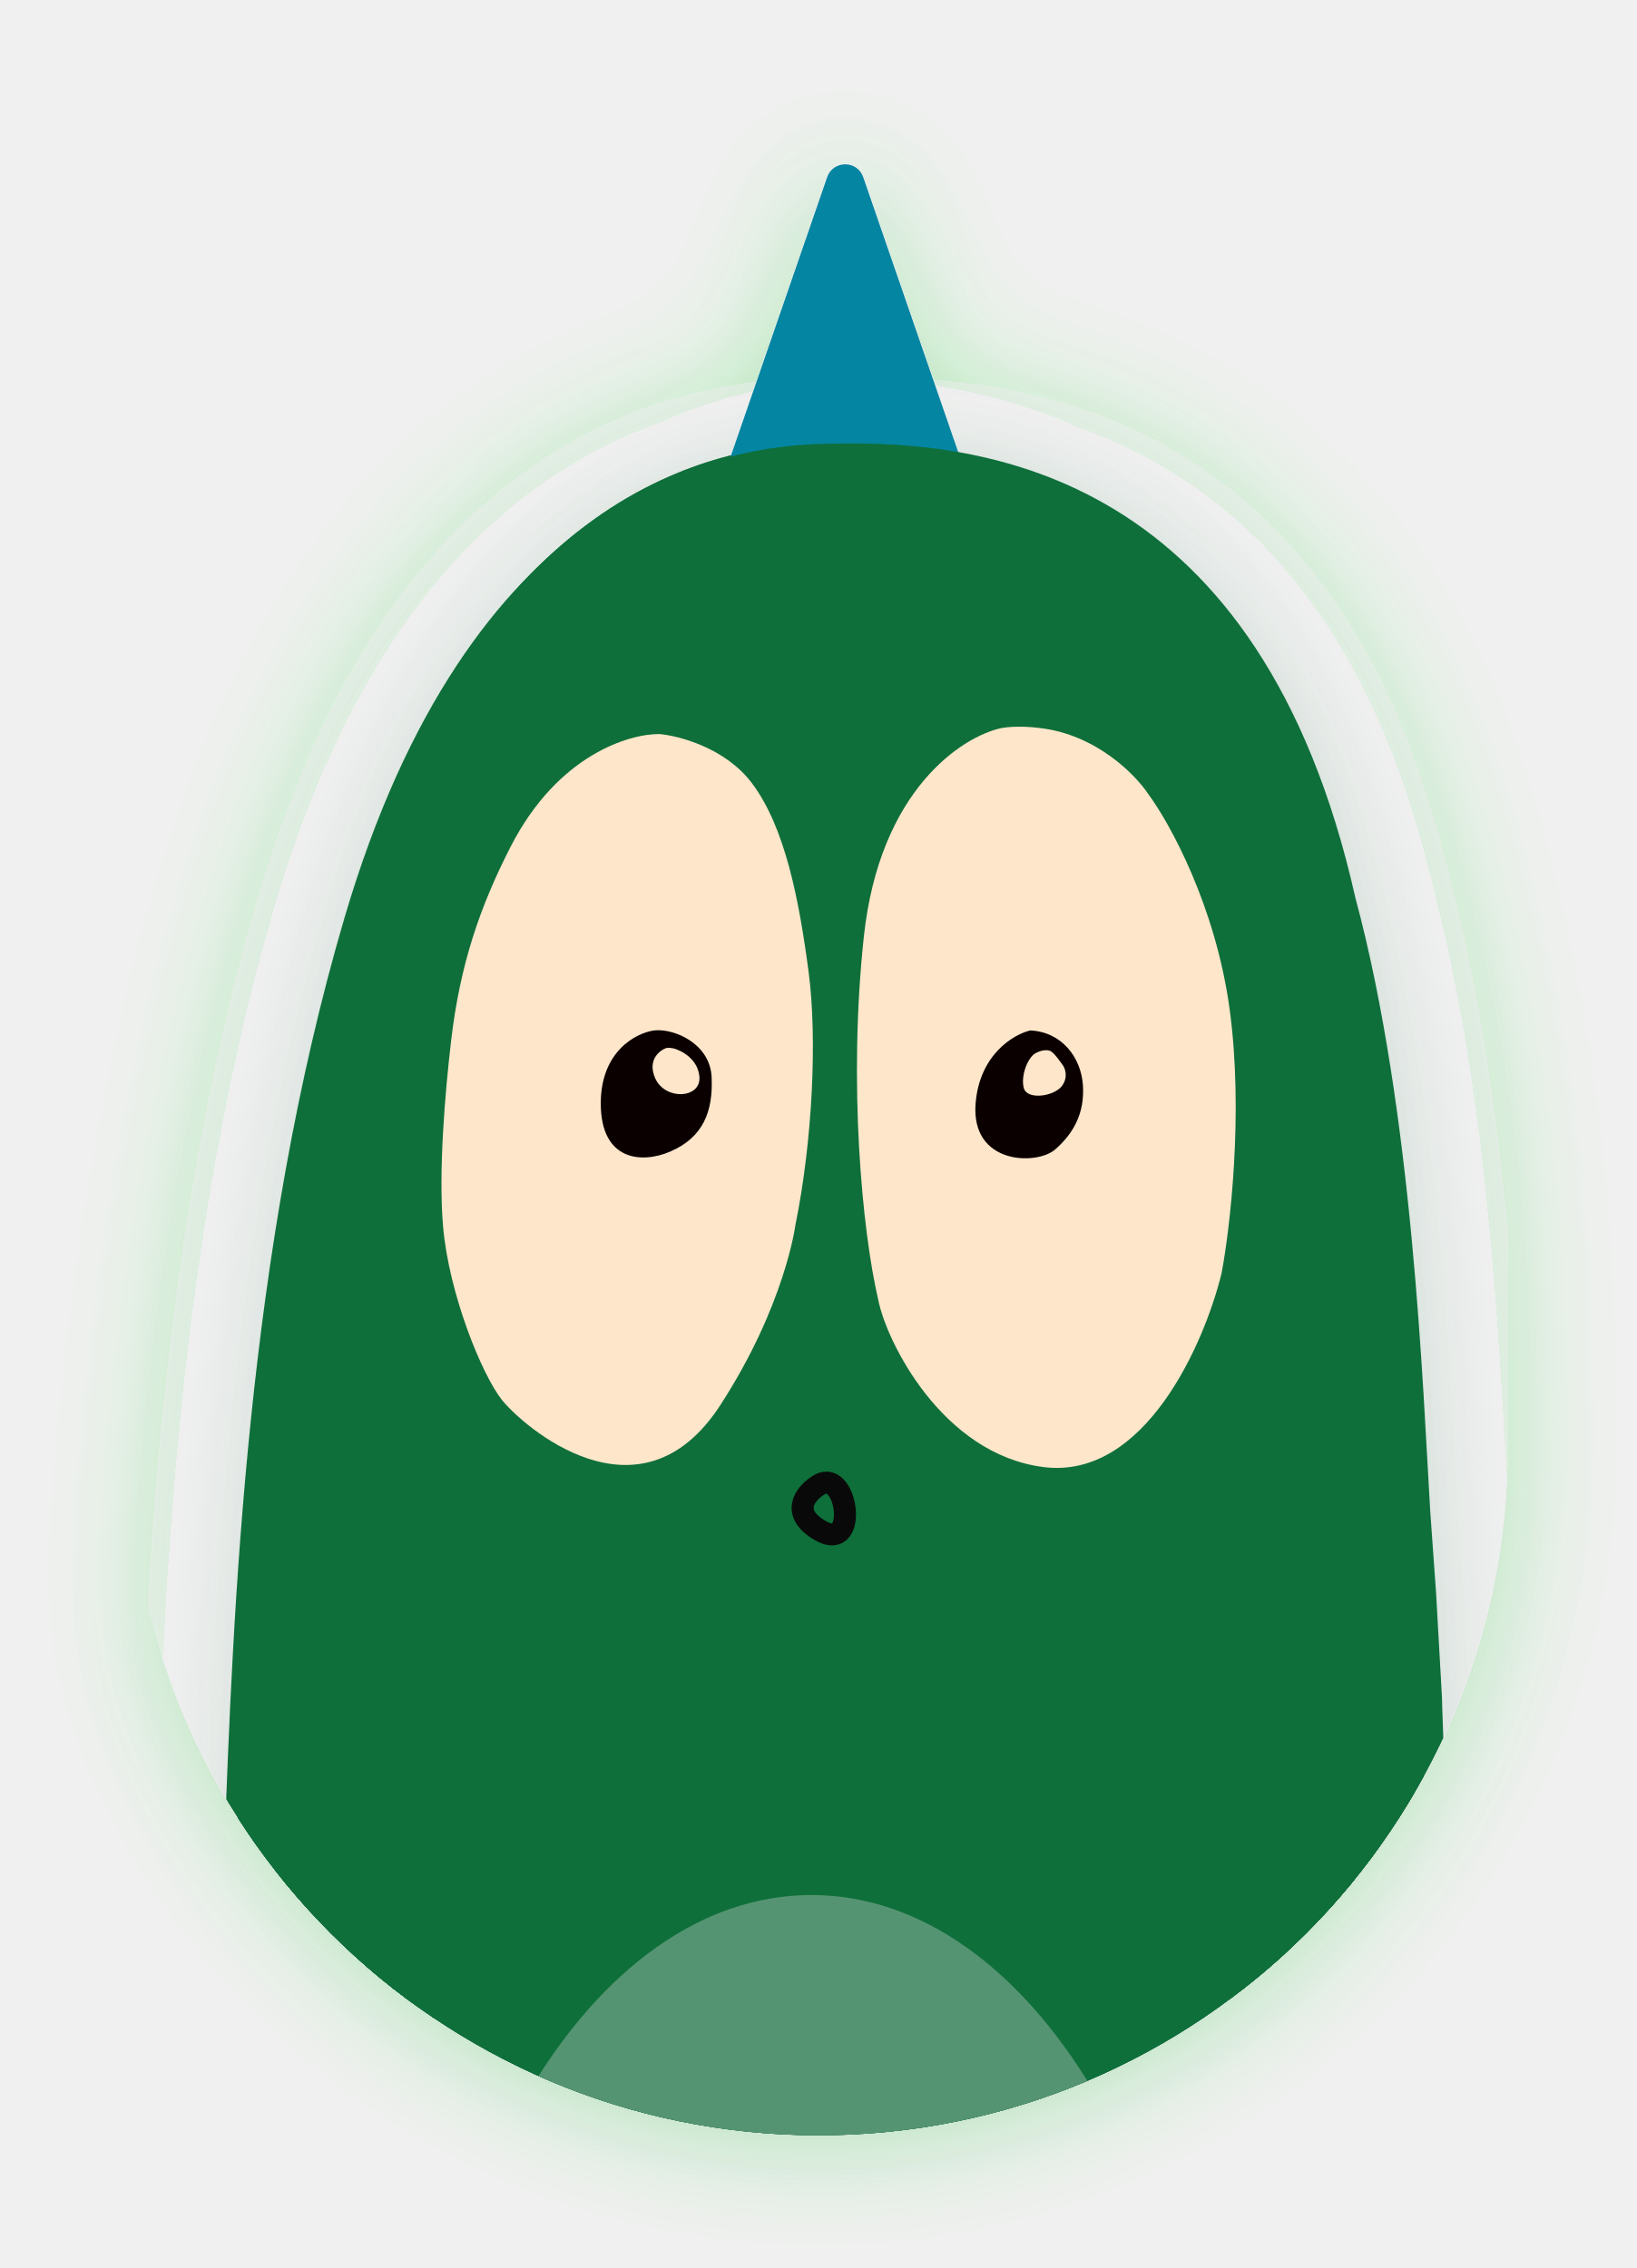
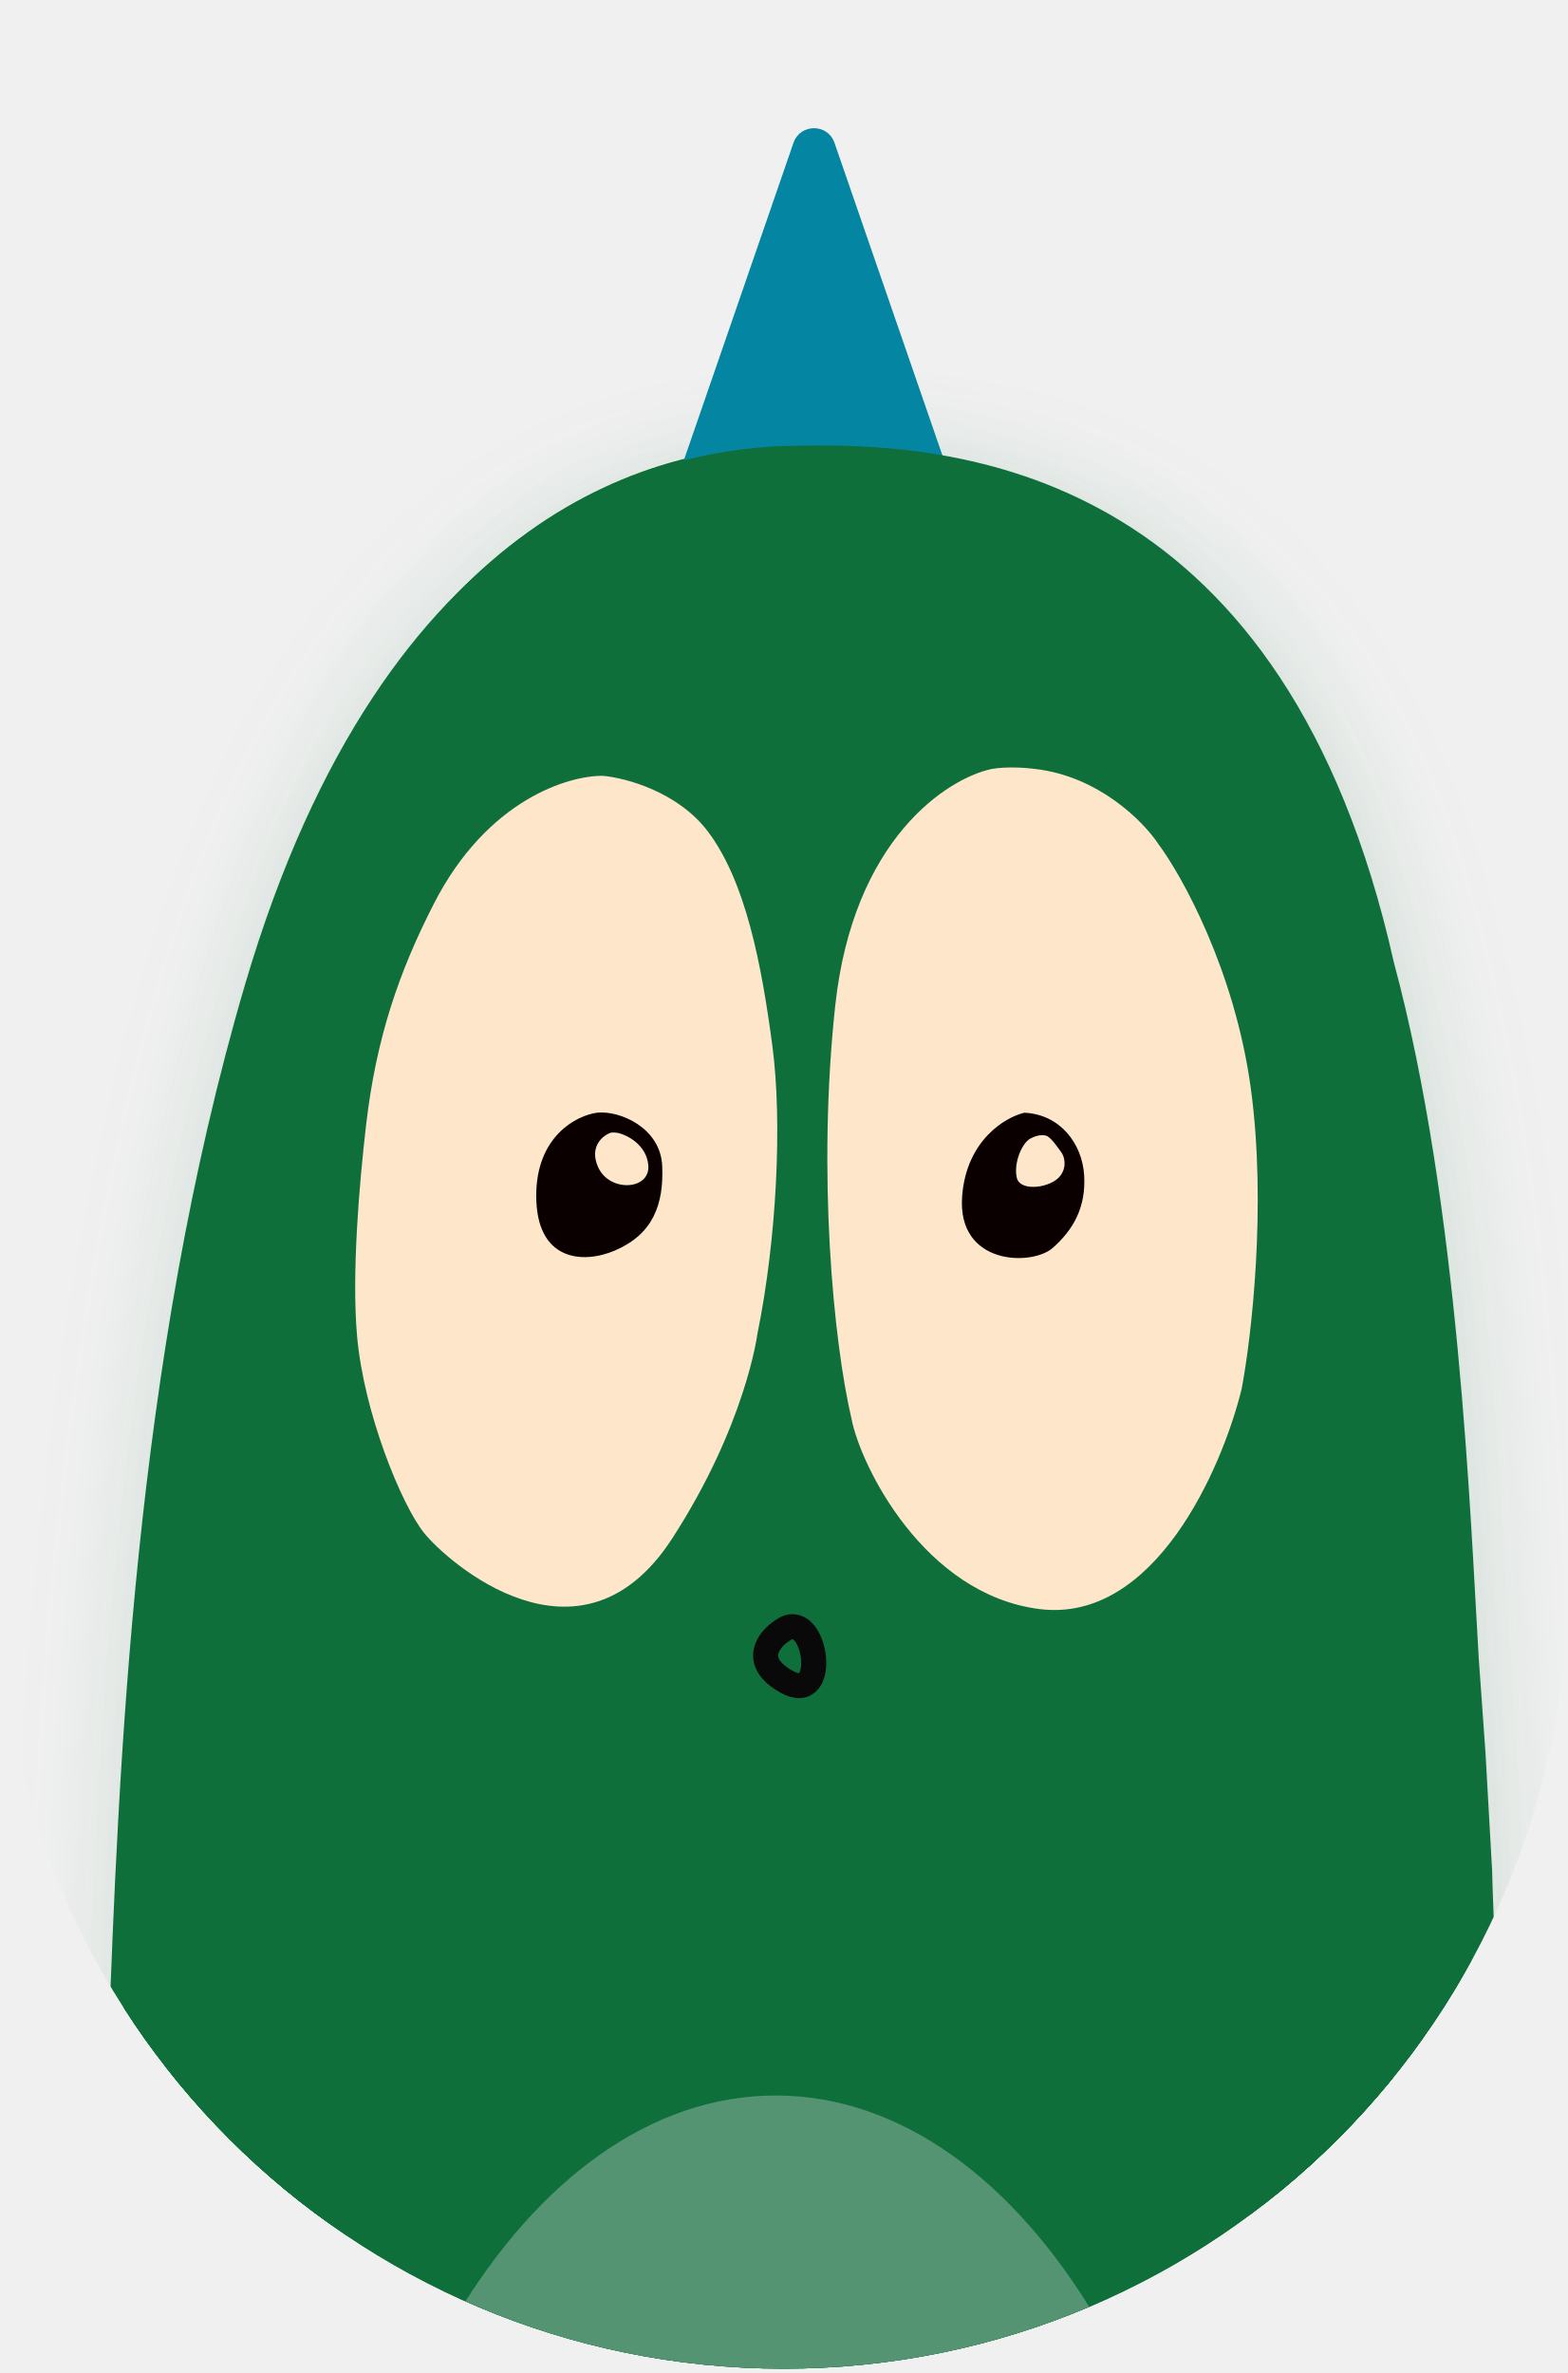
- <svg xmlns="http://www.w3.org/2000/svg" width="381" height="528" viewBox="0 0 381 528" fill="none">
-   <g filter="url(#filter0_dd_374_2357)">
-     <g clip-path="url(#clip0_374_2357)">
-       <g clip-path="url(#clip1_374_2357)">
-         <path d="M192.581 42.921C193.918 39.048 199.395 39.048 200.732 42.921L230.585 129.375C231.552 132.175 229.472 135.094 226.51 135.094H166.804C163.841 135.094 161.761 132.175 162.728 129.375L192.581 42.921Z" fill="#0485A2" />
-         <g filter="url(#filter1_dd_374_2357)">
-           <path fill-rule="evenodd" clip-rule="evenodd" d="M192.648 103.15C165.954 103.15 110.575 115.024 82.554 210.212C60.409 285.439 57.4 366.544 55.364 421.438C54.807 436.457 54.322 449.514 53.539 459.952L51.715 664.587C51.825 688.854 58.513 737.387 84.378 737.387C88.468 737.552 96.88 737.95 97.808 738.216C98.5 738.414 98.437 738.685 98.36 739.016C98.334 739.128 98.306 739.249 98.306 739.376L98.14 742.03C98.14 742.616 98.126 743.231 98.109 743.918C98.071 745.561 98.023 747.612 98.14 750.653C98.338 755.814 98.472 759.112 110.409 759.112H182.037C186.569 759.167 191.996 753.971 191.996 749.66C191.996 747.334 191.945 745.298 191.897 743.421C191.857 741.818 191.819 740.331 191.819 738.881C191.819 738.797 191.815 738.711 191.811 738.627C191.782 738.04 191.754 737.486 193.146 737.718C194.737 737.984 203.425 737.829 207.57 737.718H232.275C233.16 737.664 234.829 737.952 234.431 739.544V749.66C234.431 752.866 236.553 759.245 245.042 759.112C253.531 758.979 284.725 759.057 299.26 759.112C302.908 759 310.236 756.326 310.369 746.509V737.554C310.424 737.333 310.667 736.891 311.198 736.891C311.728 736.891 323.799 733.794 329.768 732.247C331.923 731.583 338.456 729.062 338.721 727.602C340.131 719.849 341.328 657.16 338.721 584.656C336.143 512.937 334.411 477.862 332.089 431.761C332.089 429.264 330.421 389.162 330.431 386.489L329.105 362.941L327.778 344.368C326.12 317.172 323.965 254.322 310.866 205.734C289.39 110.05 227.633 102.256 192.648 103.15Z" fill="#0E6F3A" />
-         </g>
-         <path d="M120.113 194.139C130.791 173.322 147.017 168.702 153.663 168.757C158.149 169.144 168.617 171.909 174.598 179.872C182.075 189.826 185.234 206.172 187.391 222.508C189.385 237.604 188.256 260.83 184.401 279.742C184.401 279.742 182.075 297.825 167.454 320.387C149.177 348.59 122.594 324.866 118.108 319.226C113.622 313.585 106.145 295.337 104.815 280.074C103.752 267.864 105.202 250.212 106.643 237.936C108.649 220.848 113.134 207.743 120.113 194.139Z" fill="#FEE6CA" />
-         <path d="M199.873 214.49C203.45 181.322 222.117 169.271 231.003 167.391C234.05 166.861 238.013 167.17 239.614 167.391C252.332 168.851 261.251 177.95 264.121 182.317C268.923 188.785 279.322 207.558 282.502 230.909C285.681 254.259 282.612 280.44 280.68 290.612C276.816 306.422 263.36 337.313 240.442 334.394C217.525 331.475 204.947 305.963 203.126 296.621C199.483 281.031 196.296 247.659 199.873 214.49Z" fill="#FEE6CA" />
-         <path d="M152.54 235.723C157.043 235.258 165.148 238.698 165.479 246.325C165.81 253.953 163.656 259.884 156.07 263.127C149.622 265.884 140.437 265.172 140.434 252.231C140.433 240.369 148.476 236.263 152.54 235.723ZM237.455 235.734C244.58 236.046 248.975 241.865 249.363 248.171C249.751 254.477 247.229 259.001 243.086 262.627C238.943 266.252 224.009 266.096 225.112 252.242C225.995 241.159 233.709 236.619 237.455 235.734ZM156.852 239.781C156.523 239.712 155.731 239.6 155.195 239.709C153.62 240.302 150.923 242.502 152.738 246.553C155.007 251.617 163.162 251.146 162.716 246.162C162.359 242.174 158.658 240.246 156.852 239.781ZM241.995 240.358C241.505 240.171 240.335 239.966 238.653 240.875C236.953 241.793 235.281 245.858 235.986 248.702C236.692 251.546 242.874 250.658 244.639 248.252C246.051 246.328 245.362 244.367 244.841 243.627C244.215 242.772 242.968 240.897 241.995 240.358Z" fill="#0A0000" />
-         <path d="M68.728 425.998C69.65 424.292 71.832 423.736 73.457 424.795L106.845 446.545C108.379 447.544 108.813 449.599 107.813 451.134L31.081 568.922C29.468 571.397 25.666 570.687 25.055 567.796L16.064 525.191C15.902 524.423 16.017 523.622 16.39 522.931L68.728 425.998Z" fill="#0E6F3A" />
-         <path d="M102.564 447.791C103.504 446.266 103.063 444.27 101.568 443.283L62.291 417.353C60.571 416.217 58.244 416.908 57.422 418.798L-0.426 551.832C-1.6 554.53 1.061 557.307 3.807 556.249L44.614 540.539C45.292 540.278 45.865 539.802 46.246 539.184L102.564 447.791Z" fill="#0E6F3A" />
-         <path d="M319.368 426.136C318.447 424.429 316.265 423.874 314.64 424.933L281.253 446.682C279.718 447.682 279.285 449.737 280.284 451.271L357.017 569.059C358.63 571.535 362.431 570.825 363.041 567.934L372.033 525.329C372.195 524.561 372.08 523.76 371.707 523.068L319.368 426.136Z" fill="#0E6F3A" />
-         <path d="M285.533 447.929C284.593 446.404 285.034 444.408 286.529 443.421L325.807 417.49C327.526 416.355 329.854 417.046 330.675 418.935L388.524 551.969C389.697 554.668 387.037 557.444 384.291 556.387L343.483 540.677C342.806 540.416 342.232 539.94 341.852 539.321L285.533 447.929Z" fill="#0E6F3A" />
-         <path d="M192.231 343.757C193.604 343.733 194.738 344.827 194.762 346.201C194.786 347.574 193.692 348.708 192.319 348.732L179.016 348.965L178.761 348.957C177.505 348.852 176.507 347.81 176.485 346.522C176.461 345.149 177.555 344.016 178.928 343.992L192.231 343.757Z" fill="#090909" />
-         <path d="M277.905 581.273C277.905 664.21 237.996 693.445 188.356 693.445C138.717 693.445 98.144 664.21 98.144 581.273C98.144 498.336 138.385 431.102 188.025 431.102C237.664 431.102 277.905 498.336 277.905 581.273Z" fill="#559472" />
+ <svg xmlns="http://www.w3.org/2000/svg" width="321" height="486" viewBox="0 0 321 486" fill="none">
+   <g clip-path="url(#clip0_374_2357)">
+     <g clip-path="url(#clip1_374_2357)">
+       <path d="M162.581 30.921C163.918 27.049 169.395 27.049 170.732 30.921L200.585 117.375C201.552 120.175 199.472 123.094 196.51 123.094H136.804C133.841 123.094 131.761 120.175 132.728 117.375L162.581 30.921Z" fill="#0485A2" />
+       <g filter="url(#filter0_dd_374_2357)">
+         <path fill-rule="evenodd" clip-rule="evenodd" d="M162.648 91.15C135.954 91.15 80.575 103.024 52.554 198.212C30.409 273.439 27.4 354.544 25.364 409.438C24.807 424.457 24.322 437.514 23.539 447.952L21.715 652.587C21.825 676.854 28.513 725.387 54.378 725.387C58.468 725.552 66.88 725.95 67.808 726.216C68.5 726.414 68.437 726.685 68.36 727.016C68.334 727.128 68.306 727.249 68.306 727.376L68.14 730.03C68.14 730.616 68.126 731.231 68.109 731.918C68.071 733.561 68.023 735.612 68.14 738.653C68.338 743.814 68.472 747.112 80.409 747.112H152.037C156.569 747.167 161.996 741.971 161.996 737.66C161.996 735.334 161.945 733.298 161.897 731.421C161.857 729.818 161.819 728.331 161.819 726.881C161.819 726.797 161.815 726.711 161.811 726.627C161.782 726.04 161.754 725.486 163.146 725.718C164.737 725.984 173.425 725.829 177.57 725.718H202.275C203.16 725.664 204.829 725.952 204.431 727.544V737.66C204.431 740.866 206.553 747.245 215.042 747.112C223.531 746.979 254.725 747.057 269.26 747.112C272.908 747 280.236 744.326 280.369 734.509V725.554C280.424 725.333 280.667 724.891 281.198 724.891C281.728 724.891 293.799 721.794 299.768 720.247C301.923 719.583 308.456 717.062 308.721 715.602C310.131 707.849 311.328 645.16 308.721 572.656C306.143 500.937 304.411 465.862 302.089 419.761C302.089 417.264 300.421 377.162 300.431 374.489L299.105 350.941L297.778 332.368C296.12 305.172 293.965 242.322 280.866 193.734C259.39 98.049 197.633 90.255 162.648 91.15Z" fill="#0E6F3A" />
      </g>
-       <path d="M192.517 41.247C193.894 37.258 199.536 37.258 200.914 41.247L231.67 130.316C232.666 133.201 230.523 136.208 227.471 136.208H165.959C162.907 136.208 160.764 133.201 161.761 130.316L192.517 41.247Z" fill="#0485A2" />
-       <path fill-rule="evenodd" clip-rule="evenodd" d="M193.641 103.302C166.134 103.302 109.072 115.536 80.199 213.601C57.38 291.104 54.28 374.662 52.182 431.216C51.608 446.69 51.109 460.142 50.301 470.895L48.422 681.719C48.536 706.719 55.426 756.72 82.078 756.72C86.293 756.891 94.96 757.301 95.917 757.575C96.63 757.778 96.565 758.057 96.486 758.399C96.458 758.516 96.43 758.639 96.43 758.77L96.259 761.504C96.259 762.108 96.244 762.742 96.227 763.449C96.188 765.142 96.138 767.255 96.259 770.388C96.463 775.705 96.6 779.103 108.901 779.103H182.707C187.376 779.16 192.969 773.806 192.969 769.364C192.969 766.969 192.916 764.871 192.867 762.937C192.825 761.286 192.786 759.754 192.786 758.259C192.786 758.173 192.782 758.085 192.778 757.998C192.748 757.393 192.72 756.823 194.153 757.062C195.793 757.335 204.746 757.176 209.017 757.062H234.473C235.384 757.006 237.104 757.303 236.694 758.943V769.364C236.694 772.667 238.881 779.239 247.628 779.103C256.375 778.966 288.517 779.046 303.494 779.103C307.253 778.989 314.804 776.232 314.941 766.118V756.893C314.998 756.665 315.249 756.209 315.795 756.209C316.342 756.209 328.779 753.02 334.93 751.426C337.151 750.742 343.882 748.144 344.156 746.64C345.608 738.653 346.842 674.067 344.156 599.371C341.499 525.483 339.714 489.346 337.322 441.851C337.322 439.279 335.603 397.964 335.613 395.21L334.247 370.95L332.88 351.815C331.171 323.797 328.95 259.046 315.454 208.988C293.324 110.41 229.689 102.381 193.641 103.302Z" fill="#0E6F3A" />
-       <path d="M118.887 197.04C129.888 175.593 146.605 170.833 153.452 170.89C158.074 171.289 168.858 174.137 175.02 182.341C182.723 192.596 185.978 209.436 188.201 226.266C190.255 241.82 189.091 265.748 185.12 285.232C185.12 285.232 182.723 303.862 167.66 327.106C148.831 356.161 121.443 331.721 116.822 325.909C112.2 320.098 104.497 301.298 103.127 285.574C102.032 272.994 103.525 254.809 105.01 242.161C107.077 224.557 111.698 211.055 118.887 197.04Z" fill="#FEE6CA" />
-       <path d="M201.061 218.007C204.746 183.836 223.978 171.42 233.133 169.484C236.271 168.937 240.355 169.256 242.004 169.484C255.106 170.987 264.295 180.361 267.252 184.861C272.2 191.524 282.913 210.865 286.189 234.922C289.464 258.979 286.302 285.951 284.312 296.43C280.331 312.719 266.468 344.544 242.857 341.537C219.247 338.53 206.289 312.246 204.412 302.621C200.659 286.561 197.376 252.178 201.061 218.007Z" fill="#FEE6CA" />
-       <path d="M152.3 239.881C156.939 239.402 165.289 242.946 165.63 250.805C165.97 258.663 163.752 264.773 155.937 268.114C149.293 270.954 139.83 270.221 139.828 256.888C139.826 244.667 148.114 240.437 152.3 239.881ZM239.783 239.893C247.124 240.214 251.651 246.209 252.051 252.706C252.451 259.203 249.853 263.864 245.585 267.599C241.317 271.334 225.93 271.173 227.067 256.9C227.976 245.482 235.924 240.805 239.783 239.893ZM156.742 244.063C156.403 243.991 155.587 243.876 155.034 243.988C153.411 244.599 150.632 246.865 152.502 251.039C154.84 256.257 163.243 255.771 162.783 250.635C162.415 246.527 158.602 244.542 156.742 244.063ZM244.46 244.657C243.955 244.464 242.749 244.252 241.016 245.189C239.264 246.135 237.542 250.323 238.269 253.253C238.996 256.183 245.365 255.267 247.183 252.789C248.638 250.807 247.928 248.787 247.392 248.024C246.746 247.144 245.462 245.212 244.46 244.657Z" fill="#0A0000" />
-       <path d="M65.948 435.91C66.897 434.152 69.146 433.58 70.82 434.671L105.216 457.078C106.797 458.108 107.244 460.225 106.214 461.806L27.161 583.156C25.499 585.707 21.583 584.976 20.954 581.997L11.69 538.104C11.523 537.312 11.643 536.487 12.027 535.775L65.948 435.91Z" fill="#0E6F3A" />
-       <path d="M100.81 458.362C101.778 456.791 101.324 454.734 99.784 453.718L59.319 427.003C57.547 425.833 55.149 426.545 54.302 428.492L-5.296 565.549C-6.505 568.329 -3.764 571.189 -0.935 570.1L41.107 553.915C41.805 553.646 42.396 553.156 42.788 552.519L100.81 458.362Z" fill="#0E6F3A" />
-       <path d="M324.173 436.053C323.224 434.295 320.975 433.723 319.301 434.813L284.905 457.221C283.324 458.251 282.877 460.368 283.907 461.949L362.96 583.299C364.622 585.85 368.538 585.118 369.167 582.14L378.431 538.246C378.598 537.455 378.479 536.629 378.094 535.917L324.173 436.053Z" fill="#0E6F3A" />
-       <path d="M289.311 458.505C288.343 456.934 288.797 454.878 290.337 453.861L330.803 427.146C332.574 425.977 334.972 426.689 335.819 428.635L395.417 565.693C396.626 568.472 393.885 571.333 391.056 570.244L349.014 554.058C348.316 553.79 347.725 553.299 347.333 552.662L289.311 458.505Z" fill="#0E6F3A" />
-       <path d="M281.454 595.881C281.454 681.327 240.339 711.446 189.198 711.446C138.057 711.446 96.258 681.327 96.258 595.881C96.258 510.435 137.716 441.168 188.856 441.168C239.997 441.168 281.454 510.435 281.454 595.881Z" fill="#559472" />
-       <path d="M190.193 345.976C187.46 347.742 183.803 352.297 191.047 356.398C200.102 361.523 197.027 340.851 190.193 345.976Z" stroke="#090909" stroke-width="5.125" stroke-linecap="round" />
+       <path d="M90.113 182.139C100.791 161.322 117.017 156.702 123.663 156.757C128.149 157.144 138.617 159.909 144.598 167.872C152.075 177.826 155.234 194.172 157.391 210.508C159.385 225.604 158.256 248.83 154.401 267.742C154.401 267.742 152.075 285.825 137.454 308.387C119.177 336.59 92.594 312.866 88.108 307.226C83.622 301.585 76.145 283.337 74.815 268.074C73.752 255.864 75.202 238.212 76.643 225.936C78.649 208.848 83.134 195.743 90.113 182.139Z" fill="#FEE6CA" />
+       <path d="M169.873 202.49C173.45 169.322 192.117 157.271 201.003 155.391C204.05 154.861 208.013 155.17 209.614 155.391C222.332 156.851 231.251 165.95 234.121 170.317C238.923 176.785 249.322 195.558 252.502 218.909C255.681 242.259 252.612 268.44 250.68 278.612C246.816 294.422 233.36 325.313 210.442 322.394C187.525 319.475 174.947 293.963 173.126 284.621C169.483 269.031 166.296 235.659 169.873 202.49Z" fill="#FEE6CA" />
+       <path d="M122.54 223.723C127.043 223.258 135.148 226.698 135.479 234.325C135.81 241.953 133.656 247.884 126.07 251.127C119.622 253.884 110.437 253.172 110.434 240.231C110.433 228.369 118.476 224.263 122.54 223.723ZM207.455 223.734C214.58 224.046 218.975 229.865 219.363 236.171C219.751 242.477 217.229 247.001 213.086 250.627C208.943 254.252 194.009 254.096 195.112 240.242C195.995 229.159 203.709 224.619 207.455 223.734ZM126.852 227.781C126.523 227.712 125.731 227.6 125.195 227.709C123.62 228.302 120.923 230.502 122.738 234.553C125.007 239.617 133.162 239.146 132.716 234.162C132.359 230.174 128.658 228.246 126.852 227.781ZM211.995 228.358C211.505 228.171 210.335 227.966 208.653 228.875C206.953 229.793 205.281 233.858 205.986 236.702C206.692 239.546 212.874 238.658 214.639 236.252C216.051 234.328 215.362 232.367 214.841 231.627C214.215 230.772 212.968 228.897 211.995 228.358Z" fill="#0A0000" />
+       <path d="M38.728 413.998C39.651 412.292 41.833 411.736 43.458 412.795L76.844 434.545C78.379 435.544 78.812 437.599 77.812 439.134L1.081 556.922C-0.532 559.397 -4.333 558.687 -4.944 555.796L-13.937 513.191C-14.098 512.423 -13.982 511.622 -13.61 510.931L38.728 413.998Z" fill="#0E6F3A" />
+       <path d="M72.564 435.791C73.504 434.266 73.063 432.27 71.568 431.283L32.291 405.353C30.571 404.217 28.244 404.908 27.422 406.798L-30.426 539.832C-31.6 542.53 -28.939 545.307 -26.193 544.249L14.614 528.539C15.292 528.278 15.865 527.802 16.246 527.184L72.564 435.791Z" fill="#0E6F3A" />
+       <path d="M289.368 414.136C288.447 412.429 286.265 411.874 284.64 412.933L251.253 434.682C249.718 435.682 249.285 437.737 250.284 439.271L327.017 557.059C328.63 559.535 332.431 558.825 333.041 555.934L342.033 513.329C342.195 512.561 342.08 511.76 341.707 511.068L289.368 414.136Z" fill="#0E6F3A" />
+       <path d="M255.533 435.929C254.593 434.404 255.034 432.408 256.529 431.421L295.807 405.49C297.526 404.355 299.854 405.046 300.675 406.935L358.524 539.969C359.697 542.668 357.037 545.444 354.291 544.387L313.483 528.677C312.806 528.416 312.232 527.94 311.852 527.321L255.533 435.929Z" fill="#0E6F3A" />
+       <path d="M162.231 331.757C163.604 331.733 164.738 332.827 164.762 334.201C164.786 335.574 163.692 336.708 162.319 336.732L149.016 336.965L148.761 336.957C147.505 336.852 146.507 335.81 146.485 334.522C146.461 333.149 147.555 332.016 148.928 331.992L162.231 331.757Z" fill="#090909" />
+       <path d="M247.905 569.273C247.905 652.21 207.996 681.445 158.356 681.445C108.717 681.445 68.144 652.21 68.144 569.273C68.144 486.336 108.385 419.102 158.025 419.102C207.664 419.102 247.905 486.336 247.905 569.273Z" fill="#559472" />
    </g>
+     <path d="M162.517 29.247C163.894 25.258 169.536 25.258 170.914 29.247L201.67 118.316C202.666 121.201 200.523 124.208 197.471 124.208H135.959C132.907 124.208 130.764 121.201 131.761 118.316L162.517 29.247Z" fill="#0485A2" />
+     <path fill-rule="evenodd" clip-rule="evenodd" d="M163.641 91.302C136.134 91.302 79.072 103.536 50.199 201.601C27.38 279.104 24.28 362.662 22.182 419.216C21.608 434.69 21.109 448.142 20.301 458.895L18.422 669.719C18.536 694.719 25.427 744.72 52.078 744.72C56.293 744.891 64.96 745.301 65.917 745.575C66.63 745.778 66.565 746.057 66.486 746.399C66.458 746.516 66.43 746.639 66.43 746.77L66.259 749.504C66.259 750.108 66.244 750.742 66.227 751.449C66.188 753.142 66.138 755.255 66.259 758.388C66.463 763.705 66.6 767.103 78.901 767.103H152.707C157.376 767.16 162.969 761.806 162.969 757.364C162.969 754.969 162.916 752.871 162.867 750.937C162.825 749.286 162.786 747.754 162.786 746.259C162.786 746.173 162.782 746.085 162.778 745.998C162.748 745.393 162.72 744.823 164.153 745.062C165.793 745.335 174.746 745.176 179.017 745.062H204.473C205.384 745.006 207.104 745.303 206.694 746.943V757.364C206.694 760.667 208.881 767.239 217.628 767.103C226.375 766.966 258.517 767.046 273.494 767.103C277.253 766.989 284.804 764.232 284.941 754.118V744.893C284.998 744.665 285.249 744.209 285.795 744.209C286.342 744.209 298.779 741.02 304.93 739.426C307.151 738.742 313.882 736.144 314.156 734.64C315.608 726.653 316.842 662.067 314.156 587.371C311.499 513.483 309.714 477.346 307.322 429.851C307.322 427.279 305.603 385.964 305.613 383.21L304.247 358.95L302.88 339.815C301.171 311.797 298.95 247.046 285.454 196.988C263.324 98.41 199.689 90.381 163.641 91.302Z" fill="#0E6F3A" />
+     <path d="M88.887 185.04C99.888 163.593 116.605 158.833 123.452 158.89C128.074 159.289 138.858 162.137 145.02 170.341C152.723 180.596 155.978 197.436 158.201 214.266C160.255 229.82 159.091 253.748 155.12 273.232C155.12 273.232 152.723 291.862 137.66 315.106C118.831 344.161 91.443 319.721 86.822 313.909C82.2 308.098 74.497 289.298 73.127 273.574C72.032 260.994 73.525 242.809 75.01 230.161C77.077 212.557 81.698 199.055 88.887 185.04Z" fill="#FEE6CA" />
+     <path d="M171.061 206.007C174.746 171.836 193.978 159.42 203.133 157.484C206.271 156.937 210.355 157.256 212.004 157.484C225.106 158.987 234.295 168.361 237.252 172.861C242.2 179.524 252.913 198.865 256.189 222.922C259.464 246.979 256.302 273.951 254.312 284.43C250.331 300.719 236.468 332.544 212.857 329.537C189.247 326.53 176.289 300.246 174.412 290.621C170.659 274.561 167.376 240.178 171.061 206.007Z" fill="#FEE6CA" />
+     <path d="M122.3 227.881C126.939 227.402 135.289 230.946 135.63 238.805C135.97 246.663 133.752 252.773 125.937 256.114C119.293 258.954 109.83 258.221 109.828 244.888C109.826 232.667 118.114 228.437 122.3 227.881ZM209.783 227.893C217.124 228.214 221.651 234.209 222.051 240.706C222.451 247.203 219.853 251.864 215.585 255.599C211.317 259.334 195.93 259.173 197.067 244.9C197.976 233.482 205.924 228.805 209.783 227.893ZM126.742 232.063C126.403 231.991 125.587 231.876 125.034 231.988C123.411 232.599 120.632 234.865 122.502 239.039C124.84 244.257 133.243 243.771 132.783 238.635C132.415 234.527 128.602 232.542 126.742 232.063ZM214.46 232.657C213.955 232.464 212.749 232.252 211.016 233.189C209.264 234.135 207.542 238.323 208.269 241.253C208.996 244.183 215.365 243.267 217.183 240.789C218.638 238.807 217.928 236.787 217.392 236.024C216.746 235.144 215.462 233.212 214.46 232.657Z" fill="#0A0000" />
+     <path d="M35.948 423.91C36.897 422.152 39.146 421.58 40.82 422.671L75.216 445.078C76.797 446.108 77.244 448.225 76.214 449.806L-2.839 571.156C-4.501 573.707 -8.417 572.976 -9.046 569.997L-18.31 526.104C-18.477 525.312 -18.357 524.487 -17.973 523.775L35.948 423.91Z" fill="#0E6F3A" />
+     <path d="M70.81 446.362C71.778 444.791 71.324 442.734 69.784 441.718L29.319 415.003C27.547 413.833 25.149 414.545 24.302 416.492L-35.296 553.549C-36.505 556.329 -33.764 559.189 -30.935 558.1L11.107 541.915C11.805 541.646 12.396 541.156 12.788 540.519L70.81 446.362Z" fill="#0E6F3A" />
+     <path d="M294.173 424.053C293.224 422.295 290.975 421.723 289.301 422.813L254.905 445.221C253.324 446.251 252.877 448.368 253.907 449.949L332.96 571.299C334.622 573.85 338.538 573.118 339.167 570.14L348.431 526.246C348.598 525.455 348.479 524.629 348.094 523.917L294.173 424.053Z" fill="#0E6F3A" />
+     <path d="M259.311 446.505C258.343 444.934 258.797 442.878 260.337 441.861L300.803 415.146C302.574 413.977 304.972 414.689 305.819 416.635L365.417 553.693C366.626 556.472 363.885 559.333 361.056 558.244L319.014 542.058C318.316 541.79 317.725 541.299 317.333 540.662L259.311 446.505Z" fill="#0E6F3A" />
+     <path d="M251.454 583.881C251.454 669.327 210.339 699.446 159.198 699.446C108.057 699.446 66.258 669.327 66.258 583.881C66.258 498.435 107.716 429.168 158.856 429.168C209.997 429.168 251.454 498.435 251.454 583.881Z" fill="#559472" />
+     <path d="M160.193 333.976C157.46 335.742 153.803 340.297 161.047 344.398C170.102 349.523 167.027 328.851 160.193 333.976Z" stroke="#090909" stroke-width="5.125" stroke-linecap="round" />
  </g>
  <defs>
-     <filter id="filter0_dd_374_2357" x="0" y="-17.887" width="381" height="545" filterUnits="userSpaceOnUse" color-interpolation-filters="sRGB">
-       <feFlood flood-opacity="0" result="BackgroundImageFix" />
-       <feColorMatrix in="SourceAlpha" type="matrix" values="0 0 0 0 0 0 0 0 0 0 0 0 0 0 0 0 0 0 127 0" result="hardAlpha" />
-       <feOffset dy="4" />
-       <feGaussianBlur stdDeviation="10" />
-       <feComposite in2="hardAlpha" operator="out" />
-       <feColorMatrix type="matrix" values="0 0 0 0 0.055 0 0 0 0 0.435 0 0 0 0 0.227 0 0 0 0.1 0" />
-       <feBlend mode="normal" in2="BackgroundImageFix" result="effect1_dropShadow_374_2357" />
-       <feColorMatrix in="SourceAlpha" type="matrix" values="0 0 0 0 0 0 0 0 0 0 0 0 0 0 0 0 0 0 127 0" result="hardAlpha" />
-       <feOffset />
-       <feGaussianBlur stdDeviation="15" />
-       <feComposite in2="hardAlpha" operator="out" />
-       <feColorMatrix type="matrix" values="0 0 0 0 0 0 0 0 0 1 0 0 0 0 0.05 0 0 0 0.18 0" />
-       <feBlend mode="normal" in2="effect1_dropShadow_374_2357" result="effect2_dropShadow_374_2357" />
-       <feBlend mode="normal" in="SourceGraphic" in2="effect2_dropShadow_374_2357" result="shape" />
-     </filter>
-     <filter id="filter1_dd_374_2357" x="27.715" y="87.089" width="340.543" height="696.024" filterUnits="userSpaceOnUse" color-interpolation-filters="sRGB">
+     <filter id="filter0_dd_374_2357" x="-2.285" y="75.089" width="340.543" height="696.024" filterUnits="userSpaceOnUse" color-interpolation-filters="sRGB">
      <feFlood flood-opacity="0" result="BackgroundImageFix" />
      <feColorMatrix in="SourceAlpha" type="matrix" values="0 0 0 0 0 0 0 0 0 0 0 0 0 0 0 0 0 0 127 0" result="hardAlpha" />
      <feOffset dx="-4" dy="4" />
      <feGaussianBlur stdDeviation="10" />
      <feComposite in2="hardAlpha" operator="out" />
      <feColorMatrix type="matrix" values="0 0 0 0 0.055 0 0 0 0 0.435 0 0 0 0 0.227 0 0 0 0.1 0" />
      <feBlend mode="normal" in2="BackgroundImageFix" result="effect1_dropShadow_374_2357" />
      <feColorMatrix in="SourceAlpha" type="matrix" values="0 0 0 0 0 0 0 0 0 0 0 0 0 0 0 0 0 0 127 0" result="hardAlpha" />
      <feOffset dx="8" dy="4" />
      <feGaussianBlur stdDeviation="10" />
      <feComposite in2="hardAlpha" operator="out" />
      <feColorMatrix type="matrix" values="0 0 0 0 0.055 0 0 0 0 0.435 0 0 0 0 0.227 0 0 0 0.1 0" />
      <feBlend mode="normal" in2="effect1_dropShadow_374_2357" result="effect2_dropShadow_374_2357" />
      <feBlend mode="normal" in="SourceGraphic" in2="effect2_dropShadow_374_2357" result="shape" />
    </filter>
    <clipPath id="clip0_374_2357">
-       <rect x="30" y="12.113" width="321" height="485" rx="160.5" fill="white" />
+       <rect y="0.113" width="321" height="485" rx="160.5" fill="white" />
    </clipPath>
    <clipPath id="clip1_374_2357">
-       <rect width="663" height="727" fill="white" transform="translate(-137 32.1133)" />
+       <rect width="663" height="727" fill="white" transform="translate(-167 20.1133)" />
    </clipPath>
  </defs>
</svg>
